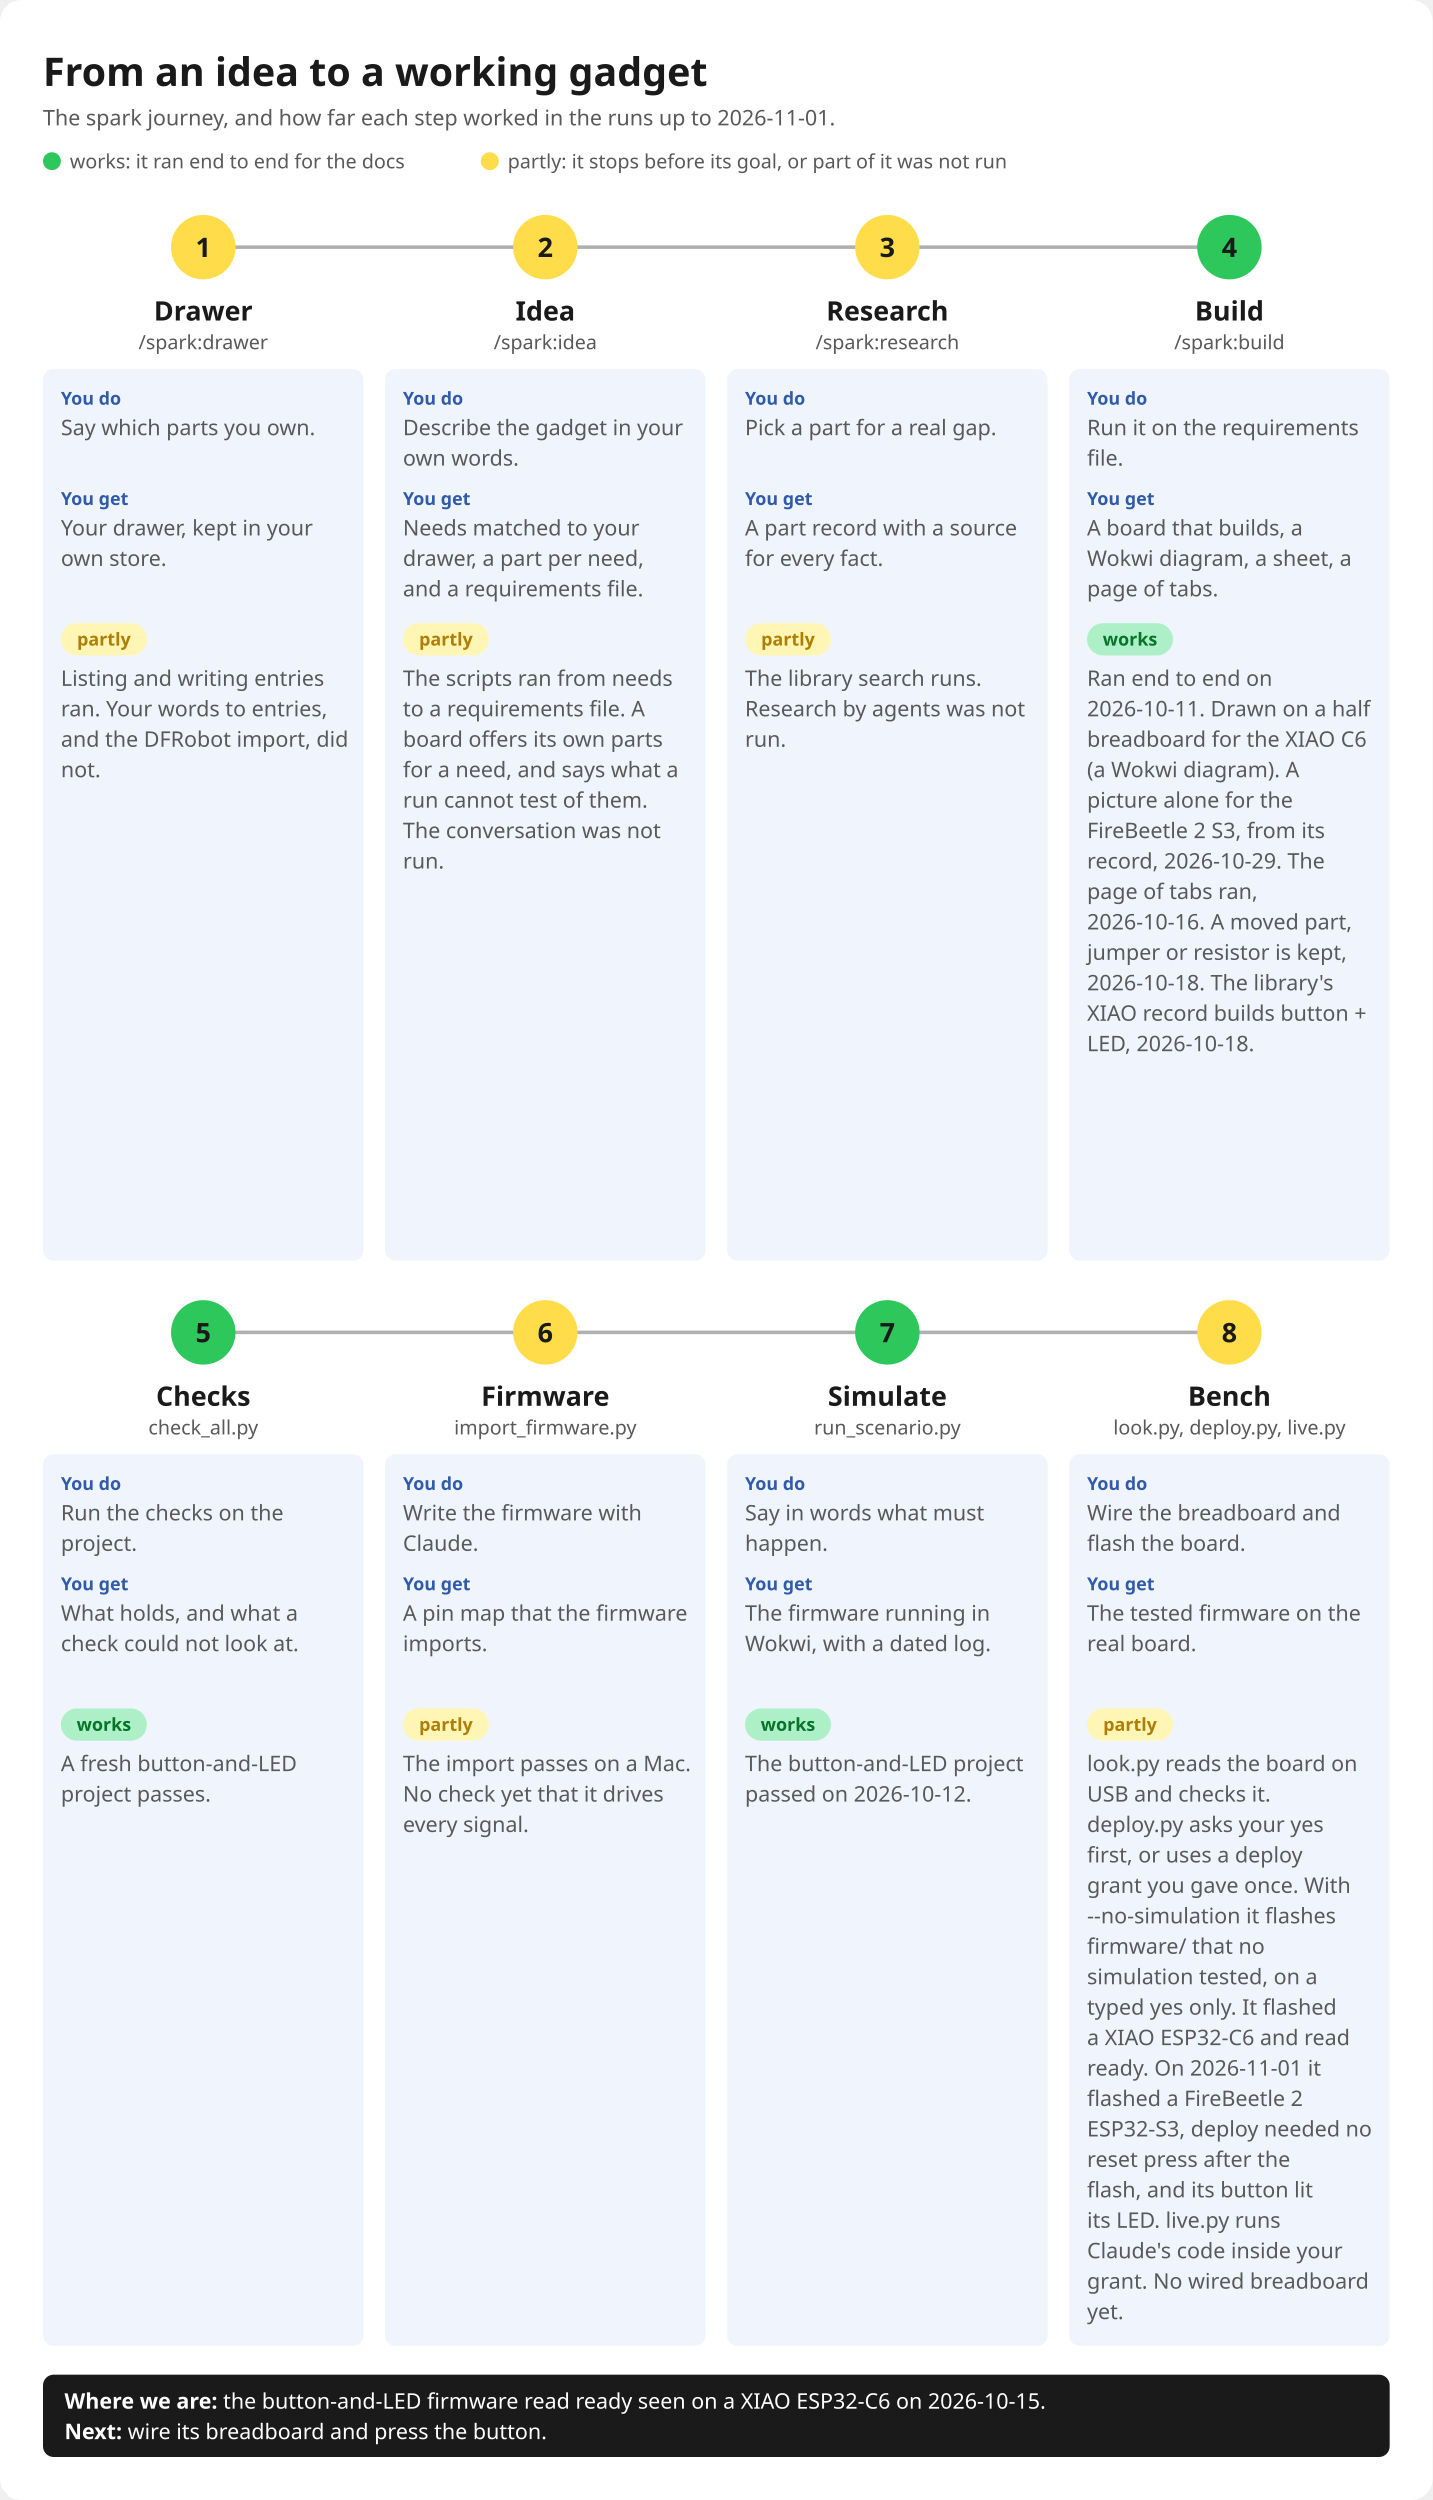
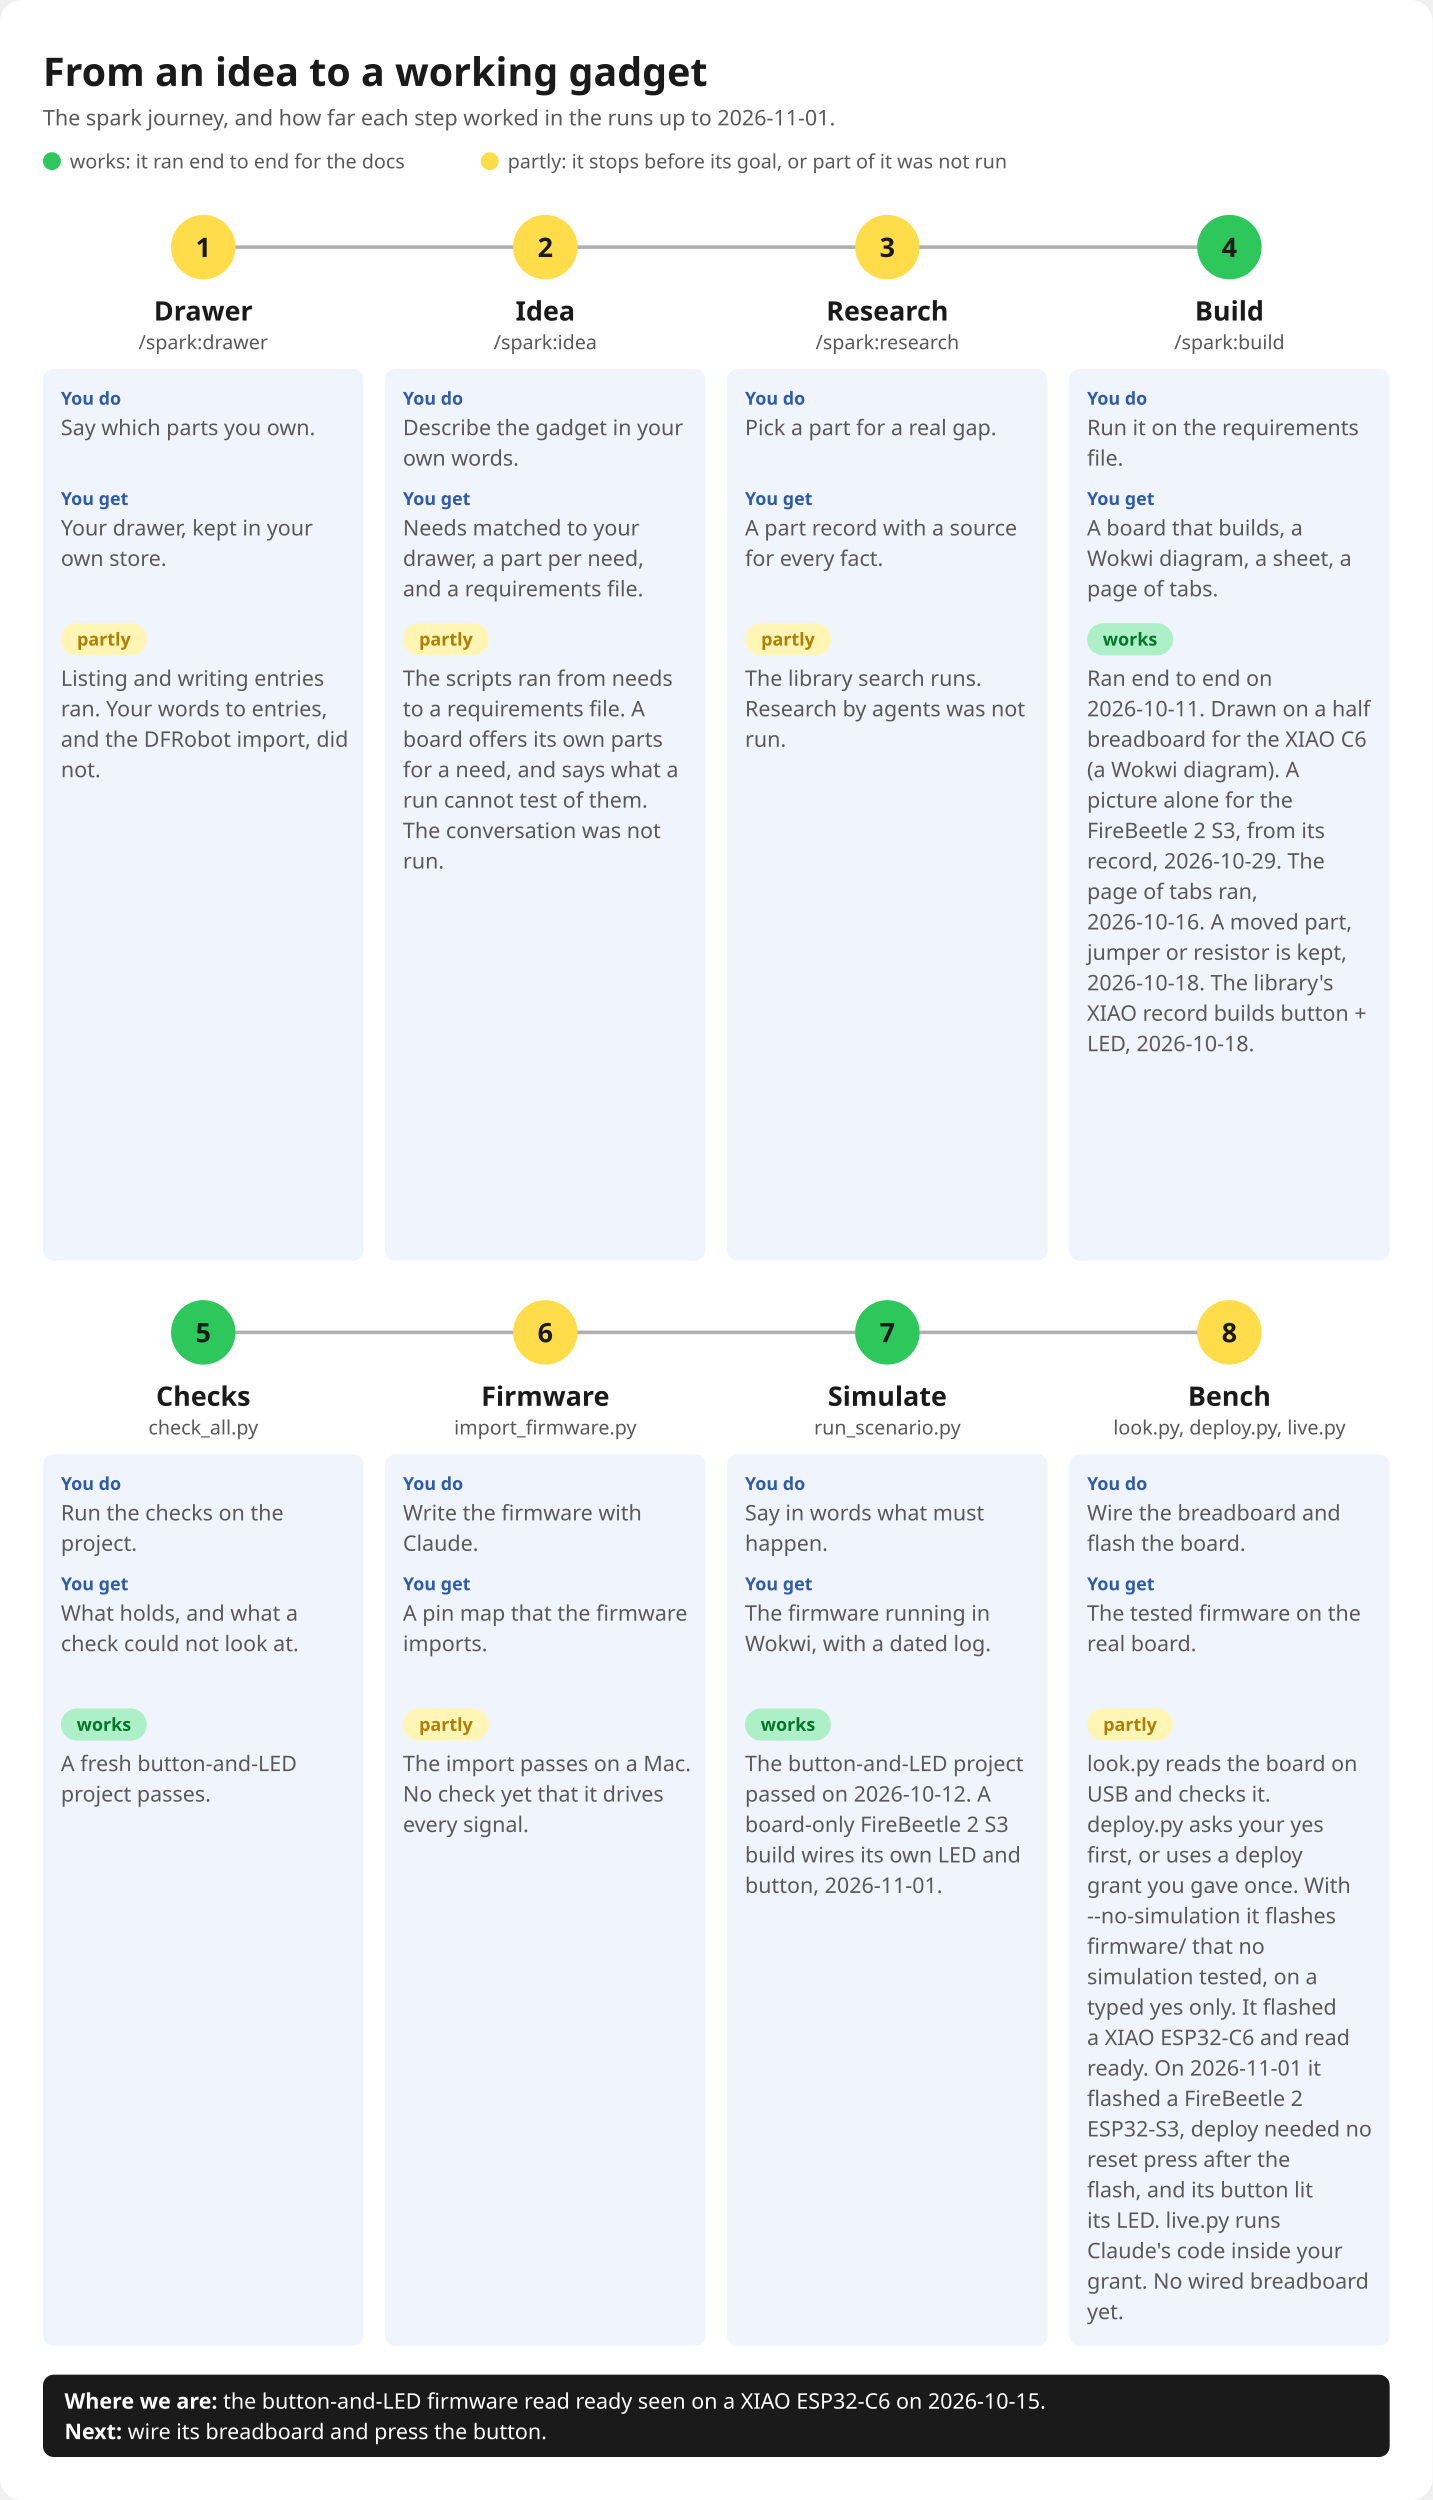
<svg xmlns="http://www.w3.org/2000/svg" viewBox="0 0 1600 2792" width="1600" height="2792" font-family="'Noto Sans', 'Helvetica Neue', Helvetica, Arial, sans-serif">
  <rect width="1600" height="2792" rx="24" fill="#ffffff" />
  <text x="48" y="96" font-size="44" font-weight="bold" fill="#1a1a1a" text-anchor="start">From an idea to a working gadget</text>
  <text x="48" y="140" font-size="24" font-weight="normal" fill="#595959" text-anchor="start">The spark journey, and how far each step worked in the runs up to 2026-11-01.</text>
  <circle cx="58" cy="180" r="10" fill="#2dc75c" />
  <text x="78" y="188" font-size="22" font-weight="normal" fill="#595959" text-anchor="start">works: it ran end to end for the docs</text>
  <circle cx="547" cy="180" r="10" fill="#ffdc4a" />
  <text x="567" y="188" font-size="22" font-weight="normal" fill="#595959" text-anchor="start">partly: it stops before its goal, or part of it was not run</text>
  <line x1="227" y1="276" x2="1373" y2="276" stroke="#b0b0b0" stroke-width="4" />
  <circle cx="227" cy="276" r="36" fill="#ffdc4a" />
  <text x="227" y="287" font-size="30" font-weight="bold" fill="#1a1a1a" text-anchor="middle">1</text>
  <text x="227" y="358" font-size="30" font-weight="bold" fill="#1a1a1a" text-anchor="middle">Drawer</text>
  <text x="227" y="390" font-size="22" font-weight="normal" fill="#595959" text-anchor="middle">/spark:drawer</text>
  <rect x="48" y="412" width="358" height="996" rx="12" fill="#f0f5fd" />
  <text x="68" y="452" font-size="20" font-weight="bold" fill="#305bab" text-anchor="start">You do</text>
  <text x="68" y="486" font-size="24" font-weight="normal" fill="#595959" text-anchor="start">Say which parts you own.</text>
  <text x="68" y="564" font-size="20" font-weight="bold" fill="#305bab" text-anchor="start">You get</text>
  <text x="68" y="598" font-size="24" font-weight="normal" fill="#595959" text-anchor="start">Your drawer, kept in your</text>
  <text x="68" y="632" font-size="24" font-weight="normal" fill="#595959" text-anchor="start">own store.</text>
  <rect x="68" y="696" width="96" height="36" rx="18" fill="#fff6b6" />
  <text x="116" y="721" font-size="20" font-weight="bold" fill="#af7e04" text-anchor="middle">partly</text>
  <text x="68" y="766" font-size="24" font-weight="normal" fill="#595959" text-anchor="start">Listing and writing entries</text>
  <text x="68" y="800" font-size="24" font-weight="normal" fill="#595959" text-anchor="start">ran. Your words to entries,</text>
  <text x="68" y="834" font-size="24" font-weight="normal" fill="#595959" text-anchor="start">and the DFRobot import, did</text>
  <text x="68" y="868" font-size="24" font-weight="normal" fill="#595959" text-anchor="start">not.</text>
  <circle cx="609" cy="276" r="36" fill="#ffdc4a" />
  <text x="609" y="287" font-size="30" font-weight="bold" fill="#1a1a1a" text-anchor="middle">2</text>
  <text x="609" y="358" font-size="30" font-weight="bold" fill="#1a1a1a" text-anchor="middle">Idea</text>
  <text x="609" y="390" font-size="22" font-weight="normal" fill="#595959" text-anchor="middle">/spark:idea</text>
  <rect x="430" y="412" width="358" height="996" rx="12" fill="#f0f5fd" />
  <text x="450" y="452" font-size="20" font-weight="bold" fill="#305bab" text-anchor="start">You do</text>
  <text x="450" y="486" font-size="24" font-weight="normal" fill="#595959" text-anchor="start">Describe the gadget in your</text>
  <text x="450" y="520" font-size="24" font-weight="normal" fill="#595959" text-anchor="start">own words.</text>
  <text x="450" y="564" font-size="20" font-weight="bold" fill="#305bab" text-anchor="start">You get</text>
  <text x="450" y="598" font-size="24" font-weight="normal" fill="#595959" text-anchor="start">Needs matched to your</text>
  <text x="450" y="632" font-size="24" font-weight="normal" fill="#595959" text-anchor="start">drawer, a part per need,</text>
  <text x="450" y="666" font-size="24" font-weight="normal" fill="#595959" text-anchor="start">and a requirements file.</text>
  <rect x="450" y="696" width="96" height="36" rx="18" fill="#fff6b6" />
  <text x="498" y="721" font-size="20" font-weight="bold" fill="#af7e04" text-anchor="middle">partly</text>
  <text x="450" y="766" font-size="24" font-weight="normal" fill="#595959" text-anchor="start">The scripts ran from needs</text>
  <text x="450" y="800" font-size="24" font-weight="normal" fill="#595959" text-anchor="start">to a requirements file. A</text>
  <text x="450" y="834" font-size="24" font-weight="normal" fill="#595959" text-anchor="start">board offers its own parts</text>
  <text x="450" y="868" font-size="24" font-weight="normal" fill="#595959" text-anchor="start">for a need, and says what a</text>
  <text x="450" y="902" font-size="24" font-weight="normal" fill="#595959" text-anchor="start">run cannot test of them.</text>
  <text x="450" y="936" font-size="24" font-weight="normal" fill="#595959" text-anchor="start">The conversation was not</text>
  <text x="450" y="970" font-size="24" font-weight="normal" fill="#595959" text-anchor="start">run.</text>
  <circle cx="991" cy="276" r="36" fill="#ffdc4a" />
  <text x="991" y="287" font-size="30" font-weight="bold" fill="#1a1a1a" text-anchor="middle">3</text>
  <text x="991" y="358" font-size="30" font-weight="bold" fill="#1a1a1a" text-anchor="middle">Research</text>
  <text x="991" y="390" font-size="22" font-weight="normal" fill="#595959" text-anchor="middle">/spark:research</text>
  <rect x="812" y="412" width="358" height="996" rx="12" fill="#f0f5fd" />
  <text x="832" y="452" font-size="20" font-weight="bold" fill="#305bab" text-anchor="start">You do</text>
  <text x="832" y="486" font-size="24" font-weight="normal" fill="#595959" text-anchor="start">Pick a part for a real gap.</text>
  <text x="832" y="564" font-size="20" font-weight="bold" fill="#305bab" text-anchor="start">You get</text>
  <text x="832" y="598" font-size="24" font-weight="normal" fill="#595959" text-anchor="start">A part record with a source</text>
  <text x="832" y="632" font-size="24" font-weight="normal" fill="#595959" text-anchor="start">for every fact.</text>
  <rect x="832" y="696" width="96" height="36" rx="18" fill="#fff6b6" />
  <text x="880" y="721" font-size="20" font-weight="bold" fill="#af7e04" text-anchor="middle">partly</text>
  <text x="832" y="766" font-size="24" font-weight="normal" fill="#595959" text-anchor="start">The library search runs.</text>
  <text x="832" y="800" font-size="24" font-weight="normal" fill="#595959" text-anchor="start">Research by agents was not</text>
  <text x="832" y="834" font-size="24" font-weight="normal" fill="#595959" text-anchor="start">run.</text>
  <circle cx="1373" cy="276" r="36" fill="#2dc75c" />
  <text x="1373" y="287" font-size="30" font-weight="bold" fill="#1a1a1a" text-anchor="middle">4</text>
  <text x="1373" y="358" font-size="30" font-weight="bold" fill="#1a1a1a" text-anchor="middle">Build</text>
  <text x="1373" y="390" font-size="22" font-weight="normal" fill="#595959" text-anchor="middle">/spark:build</text>
  <rect x="1194" y="412" width="358" height="996" rx="12" fill="#f0f5fd" />
  <text x="1214" y="452" font-size="20" font-weight="bold" fill="#305bab" text-anchor="start">You do</text>
  <text x="1214" y="486" font-size="24" font-weight="normal" fill="#595959" text-anchor="start">Run it on the requirements</text>
  <text x="1214" y="520" font-size="24" font-weight="normal" fill="#595959" text-anchor="start">file.</text>
  <text x="1214" y="564" font-size="20" font-weight="bold" fill="#305bab" text-anchor="start">You get</text>
  <text x="1214" y="598" font-size="24" font-weight="normal" fill="#595959" text-anchor="start">A board that builds, a</text>
  <text x="1214" y="632" font-size="24" font-weight="normal" fill="#595959" text-anchor="start">Wokwi diagram, a sheet, a</text>
  <text x="1214" y="666" font-size="24" font-weight="normal" fill="#595959" text-anchor="start">page of tabs.</text>
  <rect x="1214" y="696" width="96" height="36" rx="18" fill="#adf0c7" />
  <text x="1262" y="721" font-size="20" font-weight="bold" fill="#067429" text-anchor="middle">works</text>
  <text x="1214" y="766" font-size="24" font-weight="normal" fill="#595959" text-anchor="start">Ran end to end on</text>
  <text x="1214" y="800" font-size="24" font-weight="normal" fill="#595959" text-anchor="start">2026-10-11. Drawn on a half</text>
  <text x="1214" y="834" font-size="24" font-weight="normal" fill="#595959" text-anchor="start">breadboard for the XIAO C6</text>
  <text x="1214" y="868" font-size="24" font-weight="normal" fill="#595959" text-anchor="start">(a Wokwi diagram). A</text>
  <text x="1214" y="902" font-size="24" font-weight="normal" fill="#595959" text-anchor="start">picture alone for the</text>
  <text x="1214" y="936" font-size="24" font-weight="normal" fill="#595959" text-anchor="start">FireBeetle 2 S3, from its</text>
  <text x="1214" y="970" font-size="24" font-weight="normal" fill="#595959" text-anchor="start">record, 2026-10-29. The</text>
  <text x="1214" y="1004" font-size="24" font-weight="normal" fill="#595959" text-anchor="start">page of tabs ran,</text>
  <text x="1214" y="1038" font-size="24" font-weight="normal" fill="#595959" text-anchor="start">2026-10-16. A moved part,</text>
  <text x="1214" y="1072" font-size="24" font-weight="normal" fill="#595959" text-anchor="start">jumper or resistor is kept,</text>
  <text x="1214" y="1106" font-size="24" font-weight="normal" fill="#595959" text-anchor="start">2026-10-18. The library's</text>
  <text x="1214" y="1140" font-size="24" font-weight="normal" fill="#595959" text-anchor="start">XIAO record builds button +</text>
  <text x="1214" y="1174" font-size="24" font-weight="normal" fill="#595959" text-anchor="start">LED, 2026-10-18.</text>
  <line x1="227" y1="1488" x2="1373" y2="1488" stroke="#b0b0b0" stroke-width="4" />
  <circle cx="227" cy="1488" r="36" fill="#2dc75c" />
  <text x="227" y="1499" font-size="30" font-weight="bold" fill="#1a1a1a" text-anchor="middle">5</text>
  <text x="227" y="1570" font-size="30" font-weight="bold" fill="#1a1a1a" text-anchor="middle">Checks</text>
  <text x="227" y="1602" font-size="22" font-weight="normal" fill="#595959" text-anchor="middle">check_all.py</text>
  <rect x="48" y="1624" width="358" height="996" rx="12" fill="#f0f5fd" />
  <text x="68" y="1664" font-size="20" font-weight="bold" fill="#305bab" text-anchor="start">You do</text>
  <text x="68" y="1698" font-size="24" font-weight="normal" fill="#595959" text-anchor="start">Run the checks on the</text>
  <text x="68" y="1732" font-size="24" font-weight="normal" fill="#595959" text-anchor="start">project.</text>
  <text x="68" y="1776" font-size="20" font-weight="bold" fill="#305bab" text-anchor="start">You get</text>
  <text x="68" y="1810" font-size="24" font-weight="normal" fill="#595959" text-anchor="start">What holds, and what a</text>
  <text x="68" y="1844" font-size="24" font-weight="normal" fill="#595959" text-anchor="start">check could not look at.</text>
  <rect x="68" y="1908" width="96" height="36" rx="18" fill="#adf0c7" />
  <text x="116" y="1933" font-size="20" font-weight="bold" fill="#067429" text-anchor="middle">works</text>
  <text x="68" y="1978" font-size="24" font-weight="normal" fill="#595959" text-anchor="start">A fresh button-and-LED</text>
  <text x="68" y="2012" font-size="24" font-weight="normal" fill="#595959" text-anchor="start">project passes.</text>
  <circle cx="609" cy="1488" r="36" fill="#ffdc4a" />
  <text x="609" y="1499" font-size="30" font-weight="bold" fill="#1a1a1a" text-anchor="middle">6</text>
  <text x="609" y="1570" font-size="30" font-weight="bold" fill="#1a1a1a" text-anchor="middle">Firmware</text>
  <text x="609" y="1602" font-size="22" font-weight="normal" fill="#595959" text-anchor="middle">import_firmware.py</text>
  <rect x="430" y="1624" width="358" height="996" rx="12" fill="#f0f5fd" />
  <text x="450" y="1664" font-size="20" font-weight="bold" fill="#305bab" text-anchor="start">You do</text>
  <text x="450" y="1698" font-size="24" font-weight="normal" fill="#595959" text-anchor="start">Write the firmware with</text>
  <text x="450" y="1732" font-size="24" font-weight="normal" fill="#595959" text-anchor="start">Claude.</text>
  <text x="450" y="1776" font-size="20" font-weight="bold" fill="#305bab" text-anchor="start">You get</text>
  <text x="450" y="1810" font-size="24" font-weight="normal" fill="#595959" text-anchor="start">A pin map that the firmware</text>
  <text x="450" y="1844" font-size="24" font-weight="normal" fill="#595959" text-anchor="start">imports.</text>
  <rect x="450" y="1908" width="96" height="36" rx="18" fill="#fff6b6" />
  <text x="498" y="1933" font-size="20" font-weight="bold" fill="#af7e04" text-anchor="middle">partly</text>
  <text x="450" y="1978" font-size="24" font-weight="normal" fill="#595959" text-anchor="start">The import passes on a Mac.</text>
  <text x="450" y="2012" font-size="24" font-weight="normal" fill="#595959" text-anchor="start">No check yet that it drives</text>
  <text x="450" y="2046" font-size="24" font-weight="normal" fill="#595959" text-anchor="start">every signal.</text>
  <circle cx="991" cy="1488" r="36" fill="#2dc75c" />
  <text x="991" y="1499" font-size="30" font-weight="bold" fill="#1a1a1a" text-anchor="middle">7</text>
  <text x="991" y="1570" font-size="30" font-weight="bold" fill="#1a1a1a" text-anchor="middle">Simulate</text>
  <text x="991" y="1602" font-size="22" font-weight="normal" fill="#595959" text-anchor="middle">run_scenario.py</text>
  <rect x="812" y="1624" width="358" height="996" rx="12" fill="#f0f5fd" />
  <text x="832" y="1664" font-size="20" font-weight="bold" fill="#305bab" text-anchor="start">You do</text>
  <text x="832" y="1698" font-size="24" font-weight="normal" fill="#595959" text-anchor="start">Say in words what must</text>
  <text x="832" y="1732" font-size="24" font-weight="normal" fill="#595959" text-anchor="start">happen.</text>
  <text x="832" y="1776" font-size="20" font-weight="bold" fill="#305bab" text-anchor="start">You get</text>
  <text x="832" y="1810" font-size="24" font-weight="normal" fill="#595959" text-anchor="start">The firmware running in</text>
  <text x="832" y="1844" font-size="24" font-weight="normal" fill="#595959" text-anchor="start">Wokwi, with a dated log.</text>
  <rect x="832" y="1908" width="96" height="36" rx="18" fill="#adf0c7" />
  <text x="880" y="1933" font-size="20" font-weight="bold" fill="#067429" text-anchor="middle">works</text>
  <text x="832" y="1978" font-size="24" font-weight="normal" fill="#595959" text-anchor="start">The button-and-LED project</text>
-   <text x="832" y="2012" font-size="24" font-weight="normal" fill="#595959" text-anchor="start">passed on 2026-10-12.</text>
+   <text x="832" y="2012" font-size="24" font-weight="normal" fill="#595959" text-anchor="start">passed on 2026-10-12. A</text>
+   <text x="832" y="2046" font-size="24" font-weight="normal" fill="#595959" text-anchor="start">board-only FireBeetle 2 S3</text>
+   <text x="832" y="2080" font-size="24" font-weight="normal" fill="#595959" text-anchor="start">build wires its own LED and</text>
+   <text x="832" y="2114" font-size="24" font-weight="normal" fill="#595959" text-anchor="start">button, 2026-11-01.</text>
  <circle cx="1373" cy="1488" r="36" fill="#ffdc4a" />
  <text x="1373" y="1499" font-size="30" font-weight="bold" fill="#1a1a1a" text-anchor="middle">8</text>
  <text x="1373" y="1570" font-size="30" font-weight="bold" fill="#1a1a1a" text-anchor="middle">Bench</text>
  <text x="1373" y="1602" font-size="22" font-weight="normal" fill="#595959" text-anchor="middle">look.py, deploy.py, live.py</text>
  <rect x="1194" y="1624" width="358" height="996" rx="12" fill="#f0f5fd" />
  <text x="1214" y="1664" font-size="20" font-weight="bold" fill="#305bab" text-anchor="start">You do</text>
  <text x="1214" y="1698" font-size="24" font-weight="normal" fill="#595959" text-anchor="start">Wire the breadboard and</text>
  <text x="1214" y="1732" font-size="24" font-weight="normal" fill="#595959" text-anchor="start">flash the board.</text>
  <text x="1214" y="1776" font-size="20" font-weight="bold" fill="#305bab" text-anchor="start">You get</text>
  <text x="1214" y="1810" font-size="24" font-weight="normal" fill="#595959" text-anchor="start">The tested firmware on the</text>
  <text x="1214" y="1844" font-size="24" font-weight="normal" fill="#595959" text-anchor="start">real board.</text>
  <rect x="1214" y="1908" width="96" height="36" rx="18" fill="#fff6b6" />
  <text x="1262" y="1933" font-size="20" font-weight="bold" fill="#af7e04" text-anchor="middle">partly</text>
  <text x="1214" y="1978" font-size="24" font-weight="normal" fill="#595959" text-anchor="start">look.py reads the board on</text>
  <text x="1214" y="2012" font-size="24" font-weight="normal" fill="#595959" text-anchor="start">USB and checks it.</text>
  <text x="1214" y="2046" font-size="24" font-weight="normal" fill="#595959" text-anchor="start">deploy.py asks your yes</text>
  <text x="1214" y="2080" font-size="24" font-weight="normal" fill="#595959" text-anchor="start">first, or uses a deploy</text>
  <text x="1214" y="2114" font-size="24" font-weight="normal" fill="#595959" text-anchor="start">grant you gave once. With</text>
  <text x="1214" y="2148" font-size="24" font-weight="normal" fill="#595959" text-anchor="start">--no-simulation it flashes</text>
  <text x="1214" y="2182" font-size="24" font-weight="normal" fill="#595959" text-anchor="start">firmware/ that no</text>
  <text x="1214" y="2216" font-size="24" font-weight="normal" fill="#595959" text-anchor="start">simulation tested, on a</text>
  <text x="1214" y="2250" font-size="24" font-weight="normal" fill="#595959" text-anchor="start">typed yes only. It flashed</text>
  <text x="1214" y="2284" font-size="24" font-weight="normal" fill="#595959" text-anchor="start">a XIAO ESP32-C6 and read</text>
  <text x="1214" y="2318" font-size="24" font-weight="normal" fill="#595959" text-anchor="start">ready. On 2026-11-01 it</text>
  <text x="1214" y="2352" font-size="24" font-weight="normal" fill="#595959" text-anchor="start">flashed a FireBeetle 2</text>
  <text x="1214" y="2386" font-size="24" font-weight="normal" fill="#595959" text-anchor="start">ESP32-S3, deploy needed no</text>
  <text x="1214" y="2420" font-size="24" font-weight="normal" fill="#595959" text-anchor="start">reset press after the</text>
  <text x="1214" y="2454" font-size="24" font-weight="normal" fill="#595959" text-anchor="start">flash, and its button lit</text>
  <text x="1214" y="2488" font-size="24" font-weight="normal" fill="#595959" text-anchor="start">its LED. live.py runs</text>
  <text x="1214" y="2522" font-size="24" font-weight="normal" fill="#595959" text-anchor="start">Claude's code inside your</text>
  <text x="1214" y="2556" font-size="24" font-weight="normal" fill="#595959" text-anchor="start">grant. No wired breadboard</text>
  <text x="1214" y="2590" font-size="24" font-weight="normal" fill="#595959" text-anchor="start">yet.</text>
  <rect x="48" y="2652" width="1504" height="92" rx="12" fill="#1a1a1a" />
  <text x="72" y="2690" font-size="24" fill="#ffffff">
    <tspan font-weight="bold">Where we are:</tspan> the button-and-LED firmware read ready seen on a XIAO ESP32-C6 on 2026-10-15.</text>
  <text x="72" y="2724" font-size="24" fill="#ffffff">
    <tspan font-weight="bold">Next:</tspan> wire its breadboard and press the button.</text>
</svg>
